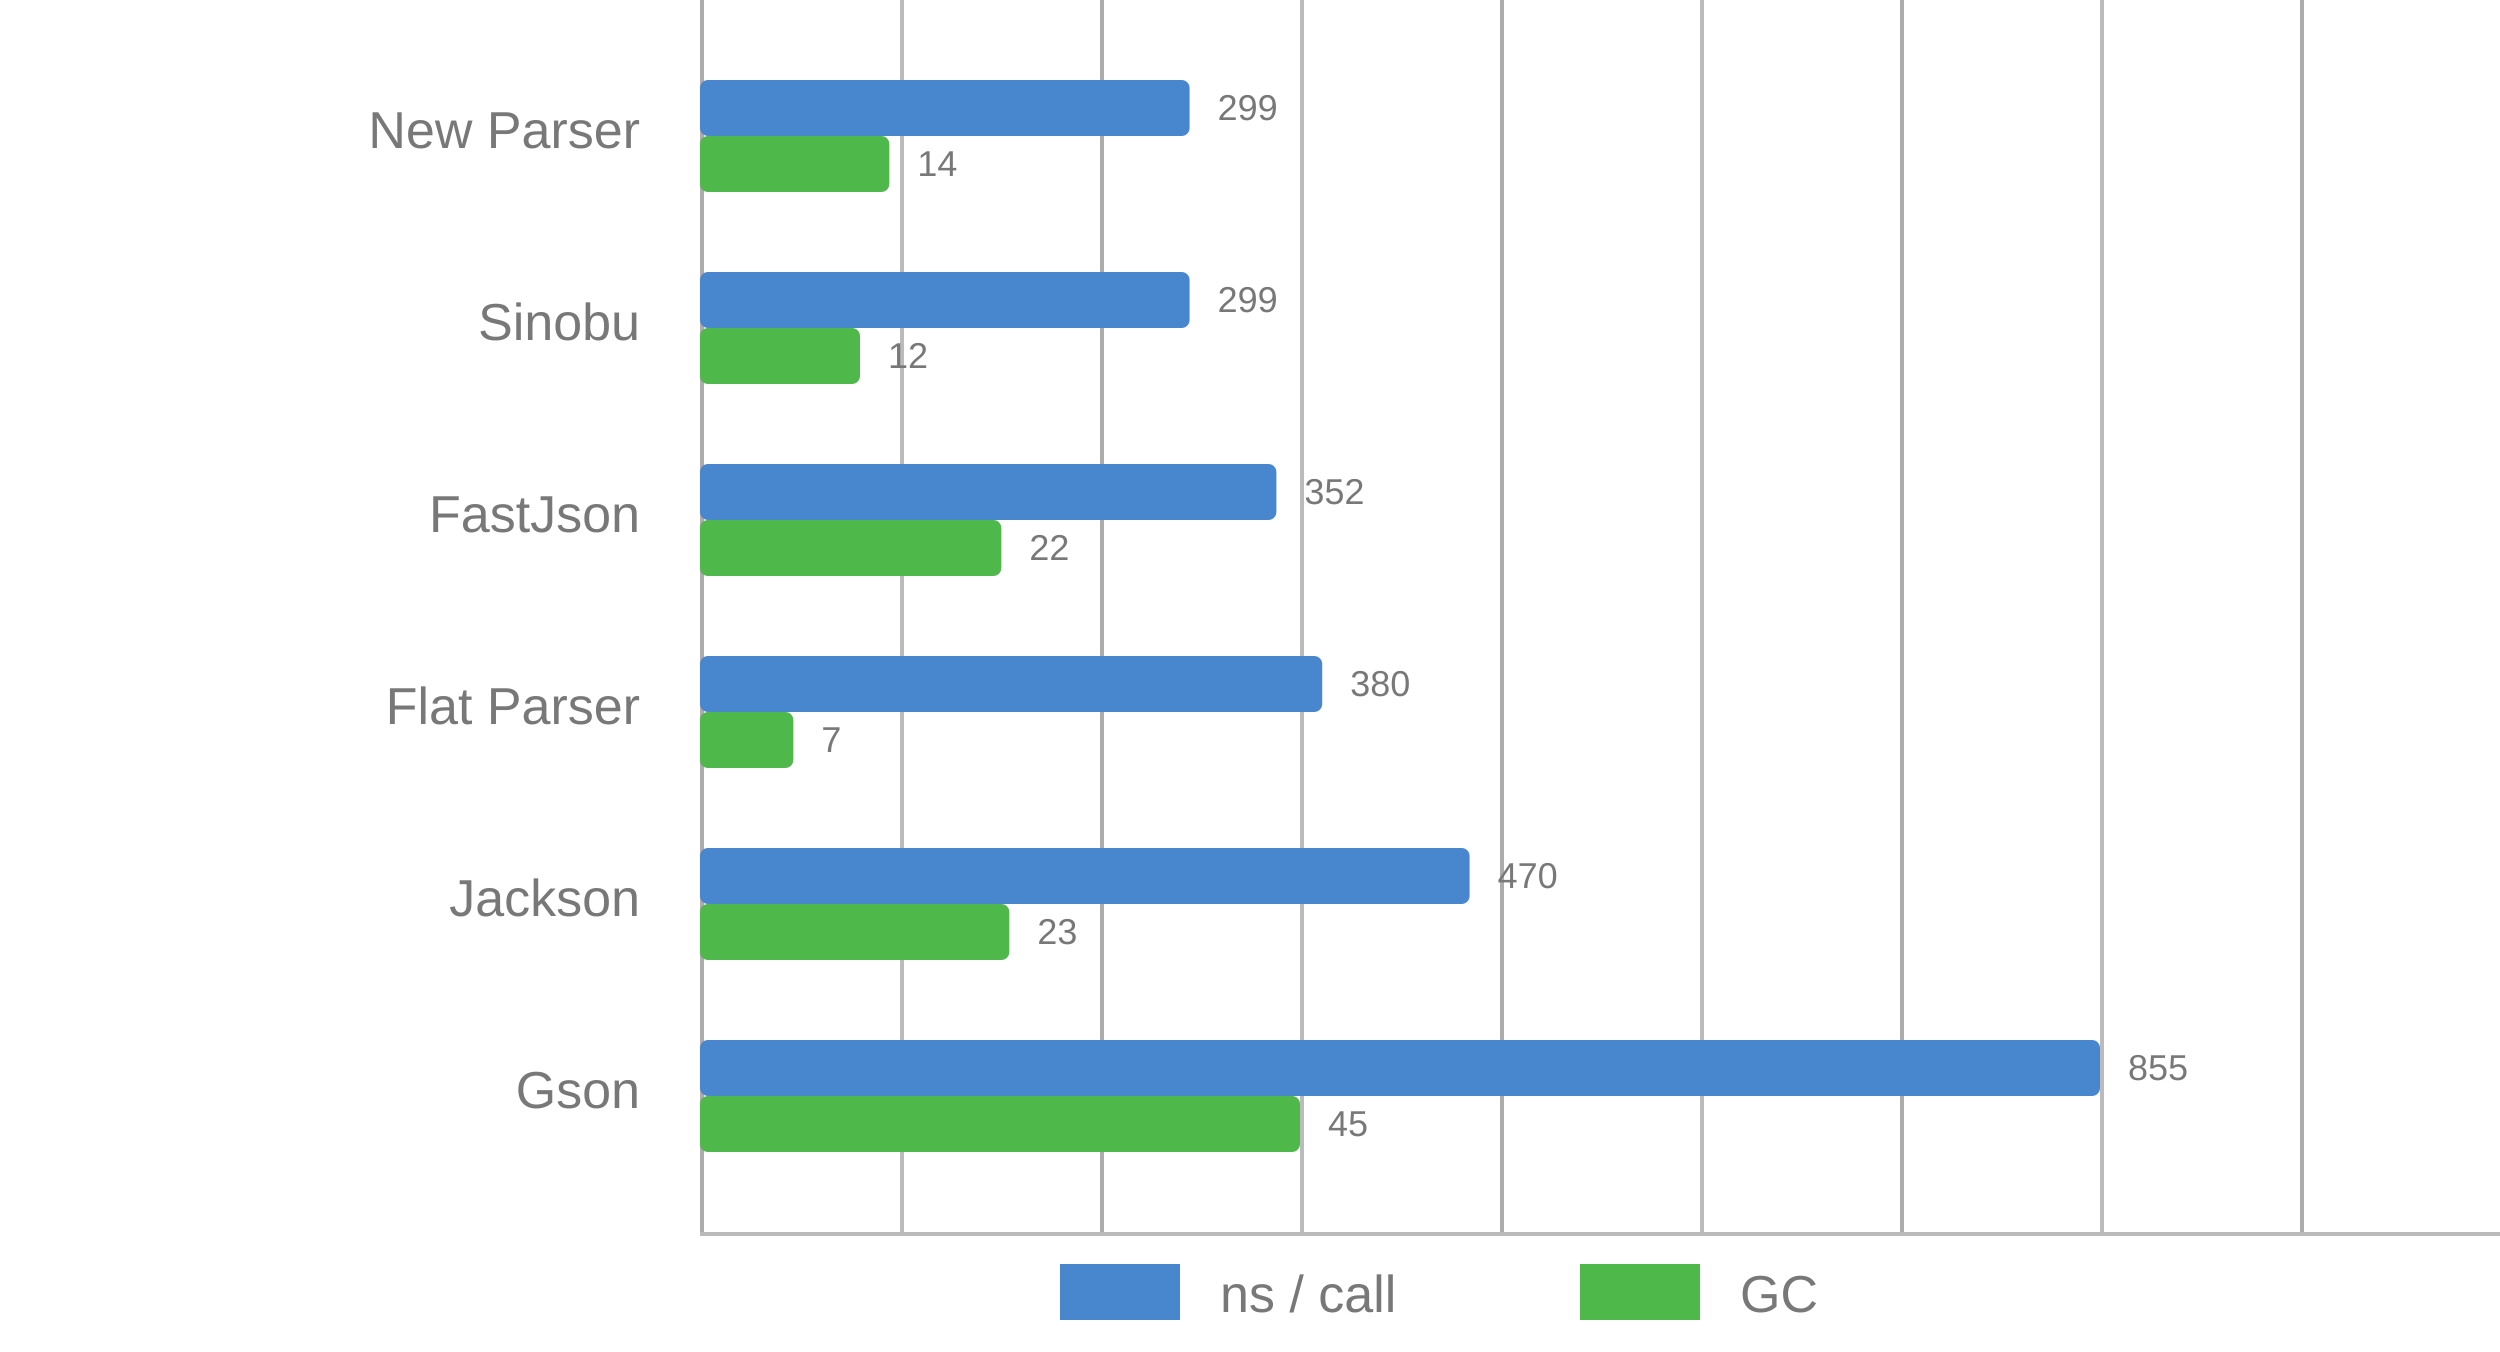
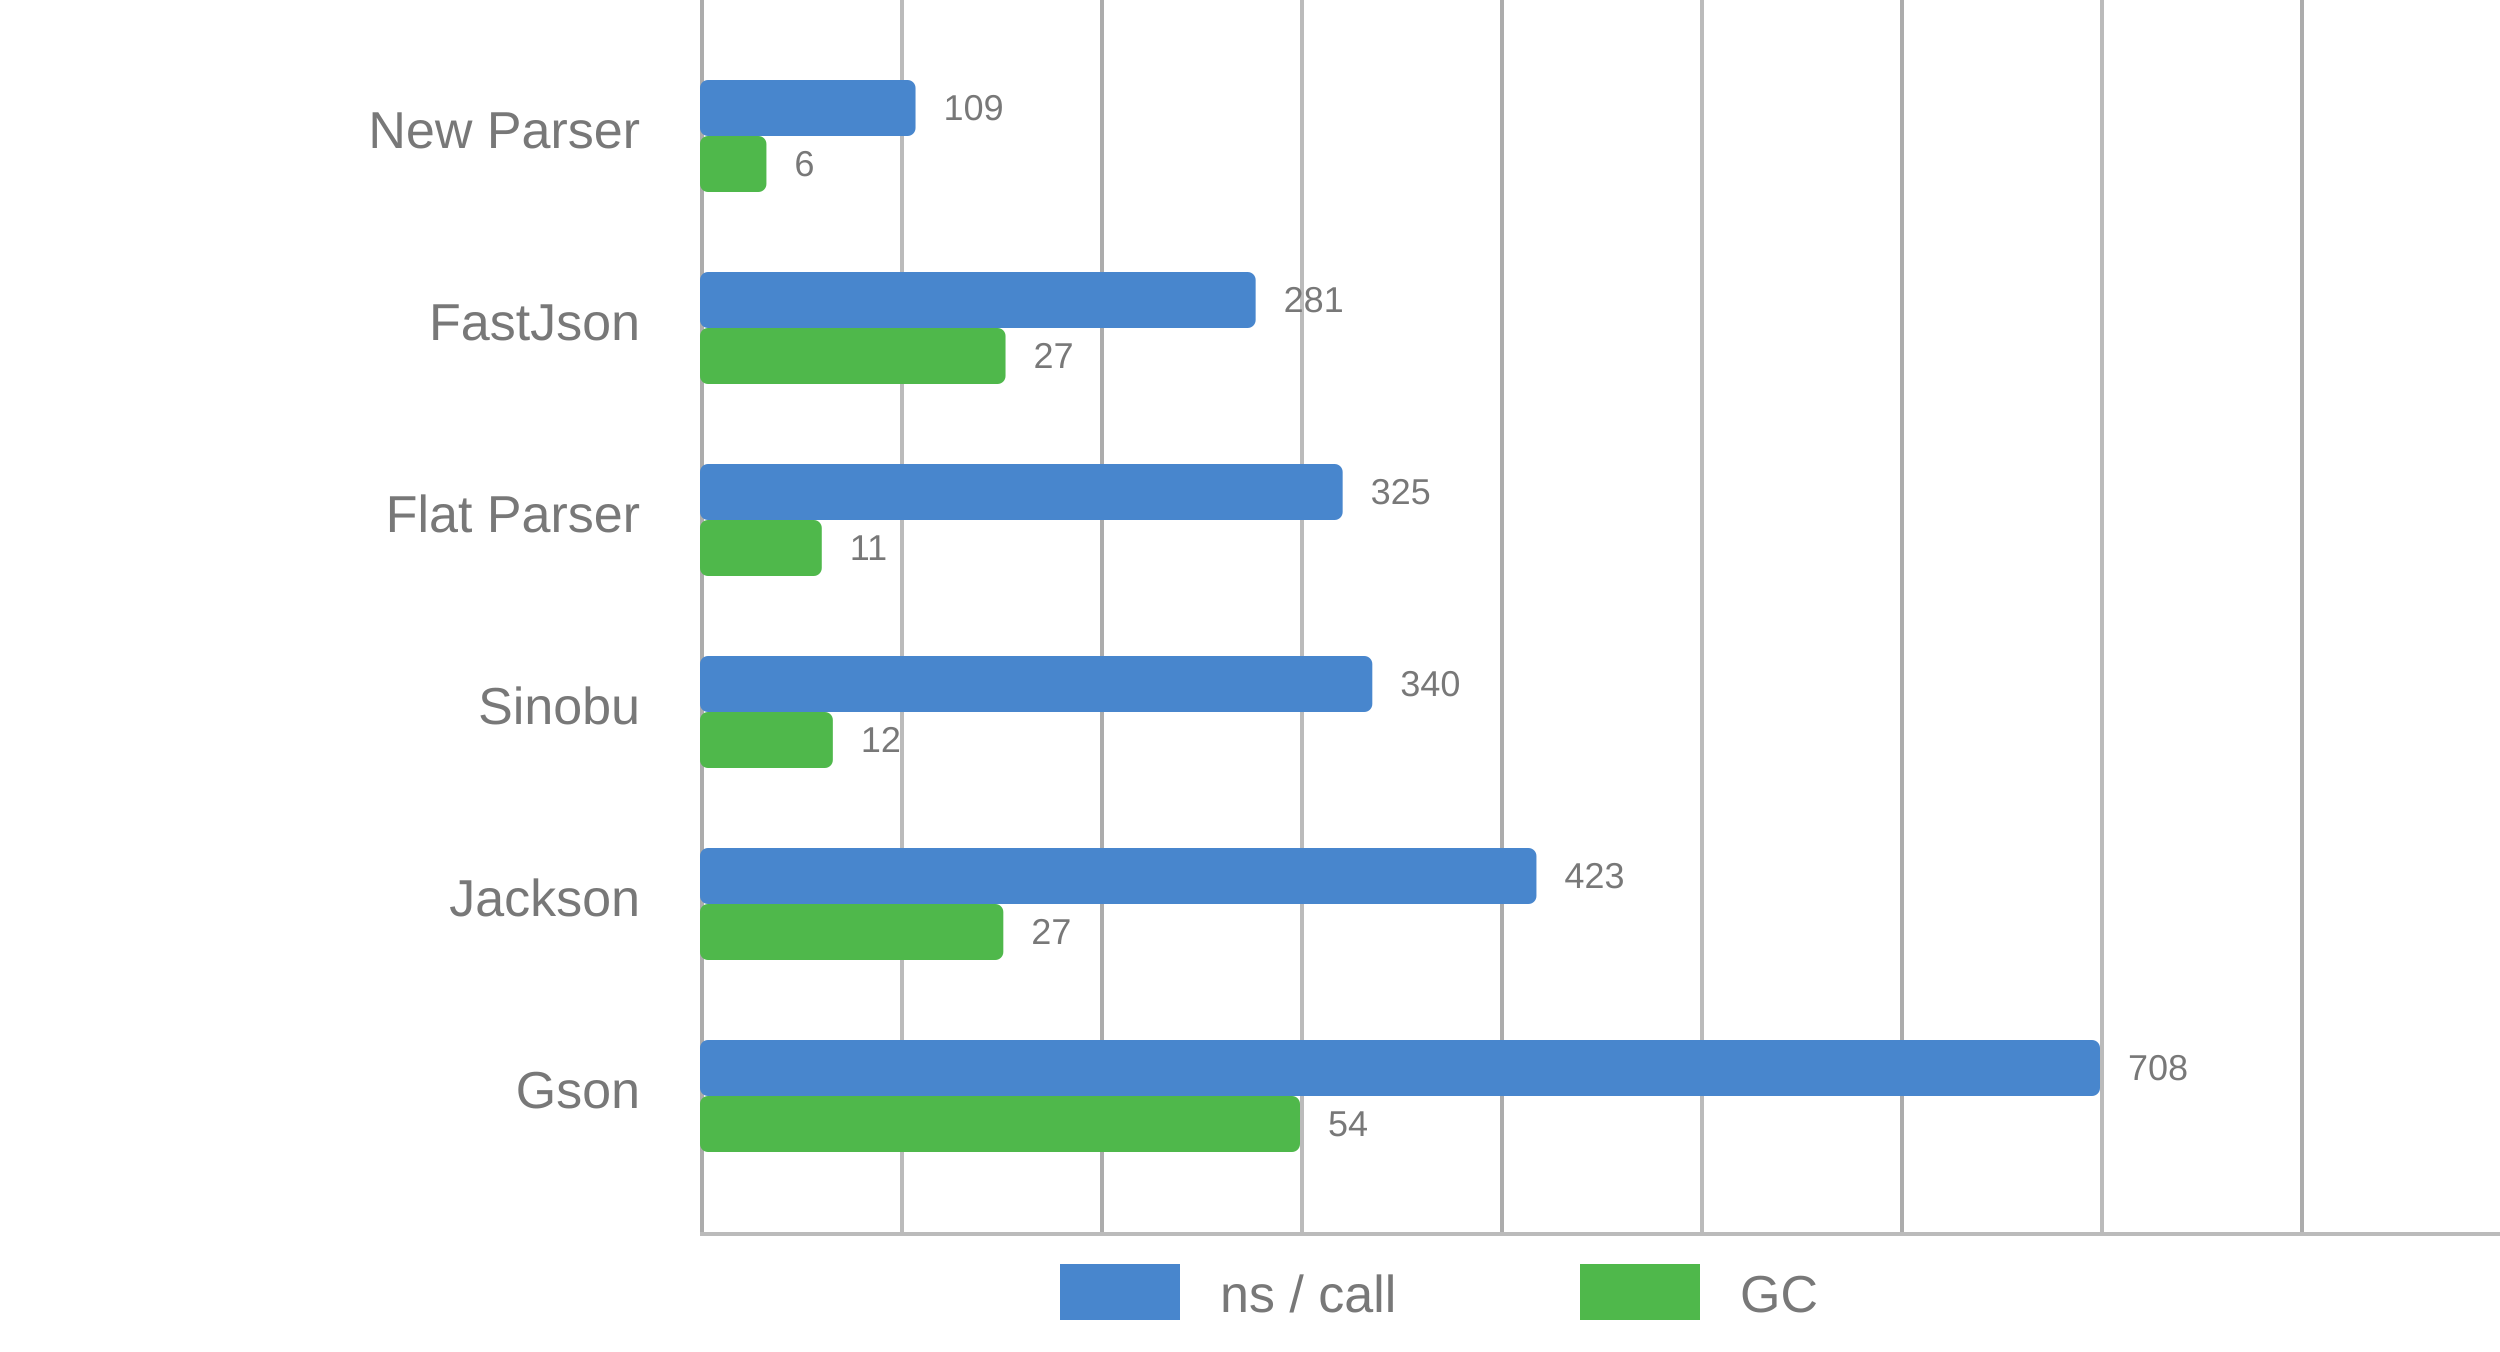
<svg xmlns="http://www.w3.org/2000/svg" viewBox="0 0 625 338">
  <style>
      text {
          font-family: Arial;
          font-size: 13px;
          fill: #787878;
      }

      .desc {
          font-size: 9px;
      }

      .vline {
          fill: #acacac;
          stroke: none;
          stroke-width: 0;
      }

      .subline {
          fill: #bbb;
          stroke: none;
          stroke-width: 0;
      }

      .call {
          fill: #4886CD;
          stroke-linejoin: round;
          height: 14px;
      }

      .gc {
          fill: #4FB84B;
          stroke-linejoin: round;
          height: 14px;
      }
  </style>
  <g>
    <rect x="175" y="0" width="1" height="308" class="vline" />
    <rect x="275" y="0" width="1" height="308" class="vline" />
    <rect x="375" y="0" width="1" height="308" class="vline" />
    <rect x="475" y="0" width="1" height="308" class="vline" />
    <rect x="575" y="0" width="1" height="308" class="vline" />
    <rect x="225" y="0" width="1" height="308" class="subline" />
    <rect x="325" y="0" width="1" height="308" class="subline" />
    <rect x="425" y="0" width="1" height="308" class="subline" />
    <rect x="525" y="0" width="1" height="308" class="subline" />
    <rect x="175" y="308" width="450" height="1" class="subline" />
    <rect x="265" y="316" width="30" class="call" />
    <text x="305" y="328">ns / call</text>
    <rect x="395" y="316" width="30" class="gc" />
    <text x="435" y="328">GC</text>
  </g>
  <g>
-     <rect x="175" y="20" width="122.398" rx="2" ry="2" class="call" />
-     <rect x="175" y="34" width="47.333" rx="2" ry="2" class="gc" />
+     <rect x="175" y="20" width="53.884" rx="2" ry="2" class="call" />
+     <rect x="175" y="34" width="16.605" rx="2" ry="2" class="gc" />
    <text x="160" y="37" text-anchor="end">New Parser</text>
-     <text x="304.398" y="30" class="desc">299</text>
-     <text x="229.333" y="44" class="desc">14</text>
+     <text x="235.884" y="30" class="desc">109</text>
+     <text x="198.605" y="44" class="desc">6</text>
  </g>
  <g>
-     <rect x="175" y="68" width="122.398" rx="2" ry="2" class="call" />
-     <rect x="175" y="82" width="40" rx="2" ry="2" class="gc" />
-     <text x="160" y="85" text-anchor="end">Sinobu</text>
-     <text x="304.398" y="78" class="desc">299</text>
-     <text x="222" y="92" class="desc">12</text>
+     <rect x="175" y="68" width="138.912" rx="2" ry="2" class="call" />
+     <rect x="175" y="82" width="76.384" rx="2" ry="2" class="gc" />
+     <text x="160" y="85" text-anchor="end">FastJson</text>
+     <text x="320.912" y="78" class="desc">281</text>
+     <text x="258.384" y="92" class="desc">27</text>
  </g>
  <g>
-     <rect x="175" y="116" width="144.094" rx="2" ry="2" class="call" />
-     <rect x="175" y="130" width="75.333" rx="2" ry="2" class="gc" />
-     <text x="160" y="133" text-anchor="end">FastJson</text>
-     <text x="326.094" y="126" class="desc">352</text>
-     <text x="257.333" y="140" class="desc">22</text>
+     <rect x="175" y="116" width="160.664" rx="2" ry="2" class="call" />
+     <rect x="175" y="130" width="30.443" rx="2" ry="2" class="gc" />
+     <text x="160" y="133" text-anchor="end">Flat Parser</text>
+     <text x="342.664" y="126" class="desc">325</text>
+     <text x="212.443" y="140" class="desc">11</text>
  </g>
  <g>
-     <rect x="175" y="164" width="155.556" rx="2" ry="2" class="call" />
-     <rect x="175" y="178" width="23.333" rx="2" ry="2" class="gc" />
-     <text x="160" y="181" text-anchor="end">Flat Parser</text>
-     <text x="337.556" y="174" class="desc">380</text>
-     <text x="205.333" y="188" class="desc">7</text>
+     <rect x="175" y="164" width="168.079" rx="2" ry="2" class="call" />
+     <rect x="175" y="178" width="33.21" rx="2" ry="2" class="gc" />
+     <text x="160" y="181" text-anchor="end">Sinobu</text>
+     <text x="350.079" y="174" class="desc">340</text>
+     <text x="215.21" y="188" class="desc">12</text>
  </g>
  <g>
-     <rect x="175" y="212" width="192.398" rx="2" ry="2" class="call" />
-     <rect x="175" y="226" width="77.333" rx="2" ry="2" class="gc" />
+     <rect x="175" y="212" width="209.11" rx="2" ry="2" class="call" />
+     <rect x="175" y="226" width="75.83" rx="2" ry="2" class="gc" />
    <text x="160" y="229" text-anchor="end">Jackson</text>
-     <text x="374.398" y="222" class="desc">470</text>
-     <text x="259.333" y="236" class="desc">23</text>
+     <text x="391.11" y="222" class="desc">423</text>
+     <text x="257.83" y="236" class="desc">27</text>
  </g>
  <g>
    <rect x="175" y="260" width="350" rx="2" ry="2" class="call" />
    <rect x="175" y="274" width="150" rx="2" ry="2" class="gc" />
    <text x="160" y="277" text-anchor="end">Gson</text>
-     <text x="532" y="270" class="desc">855</text>
-     <text x="332" y="284" class="desc">45</text>
+     <text x="532" y="270" class="desc">708</text>
+     <text x="332" y="284" class="desc">54</text>
  </g>
</svg>
